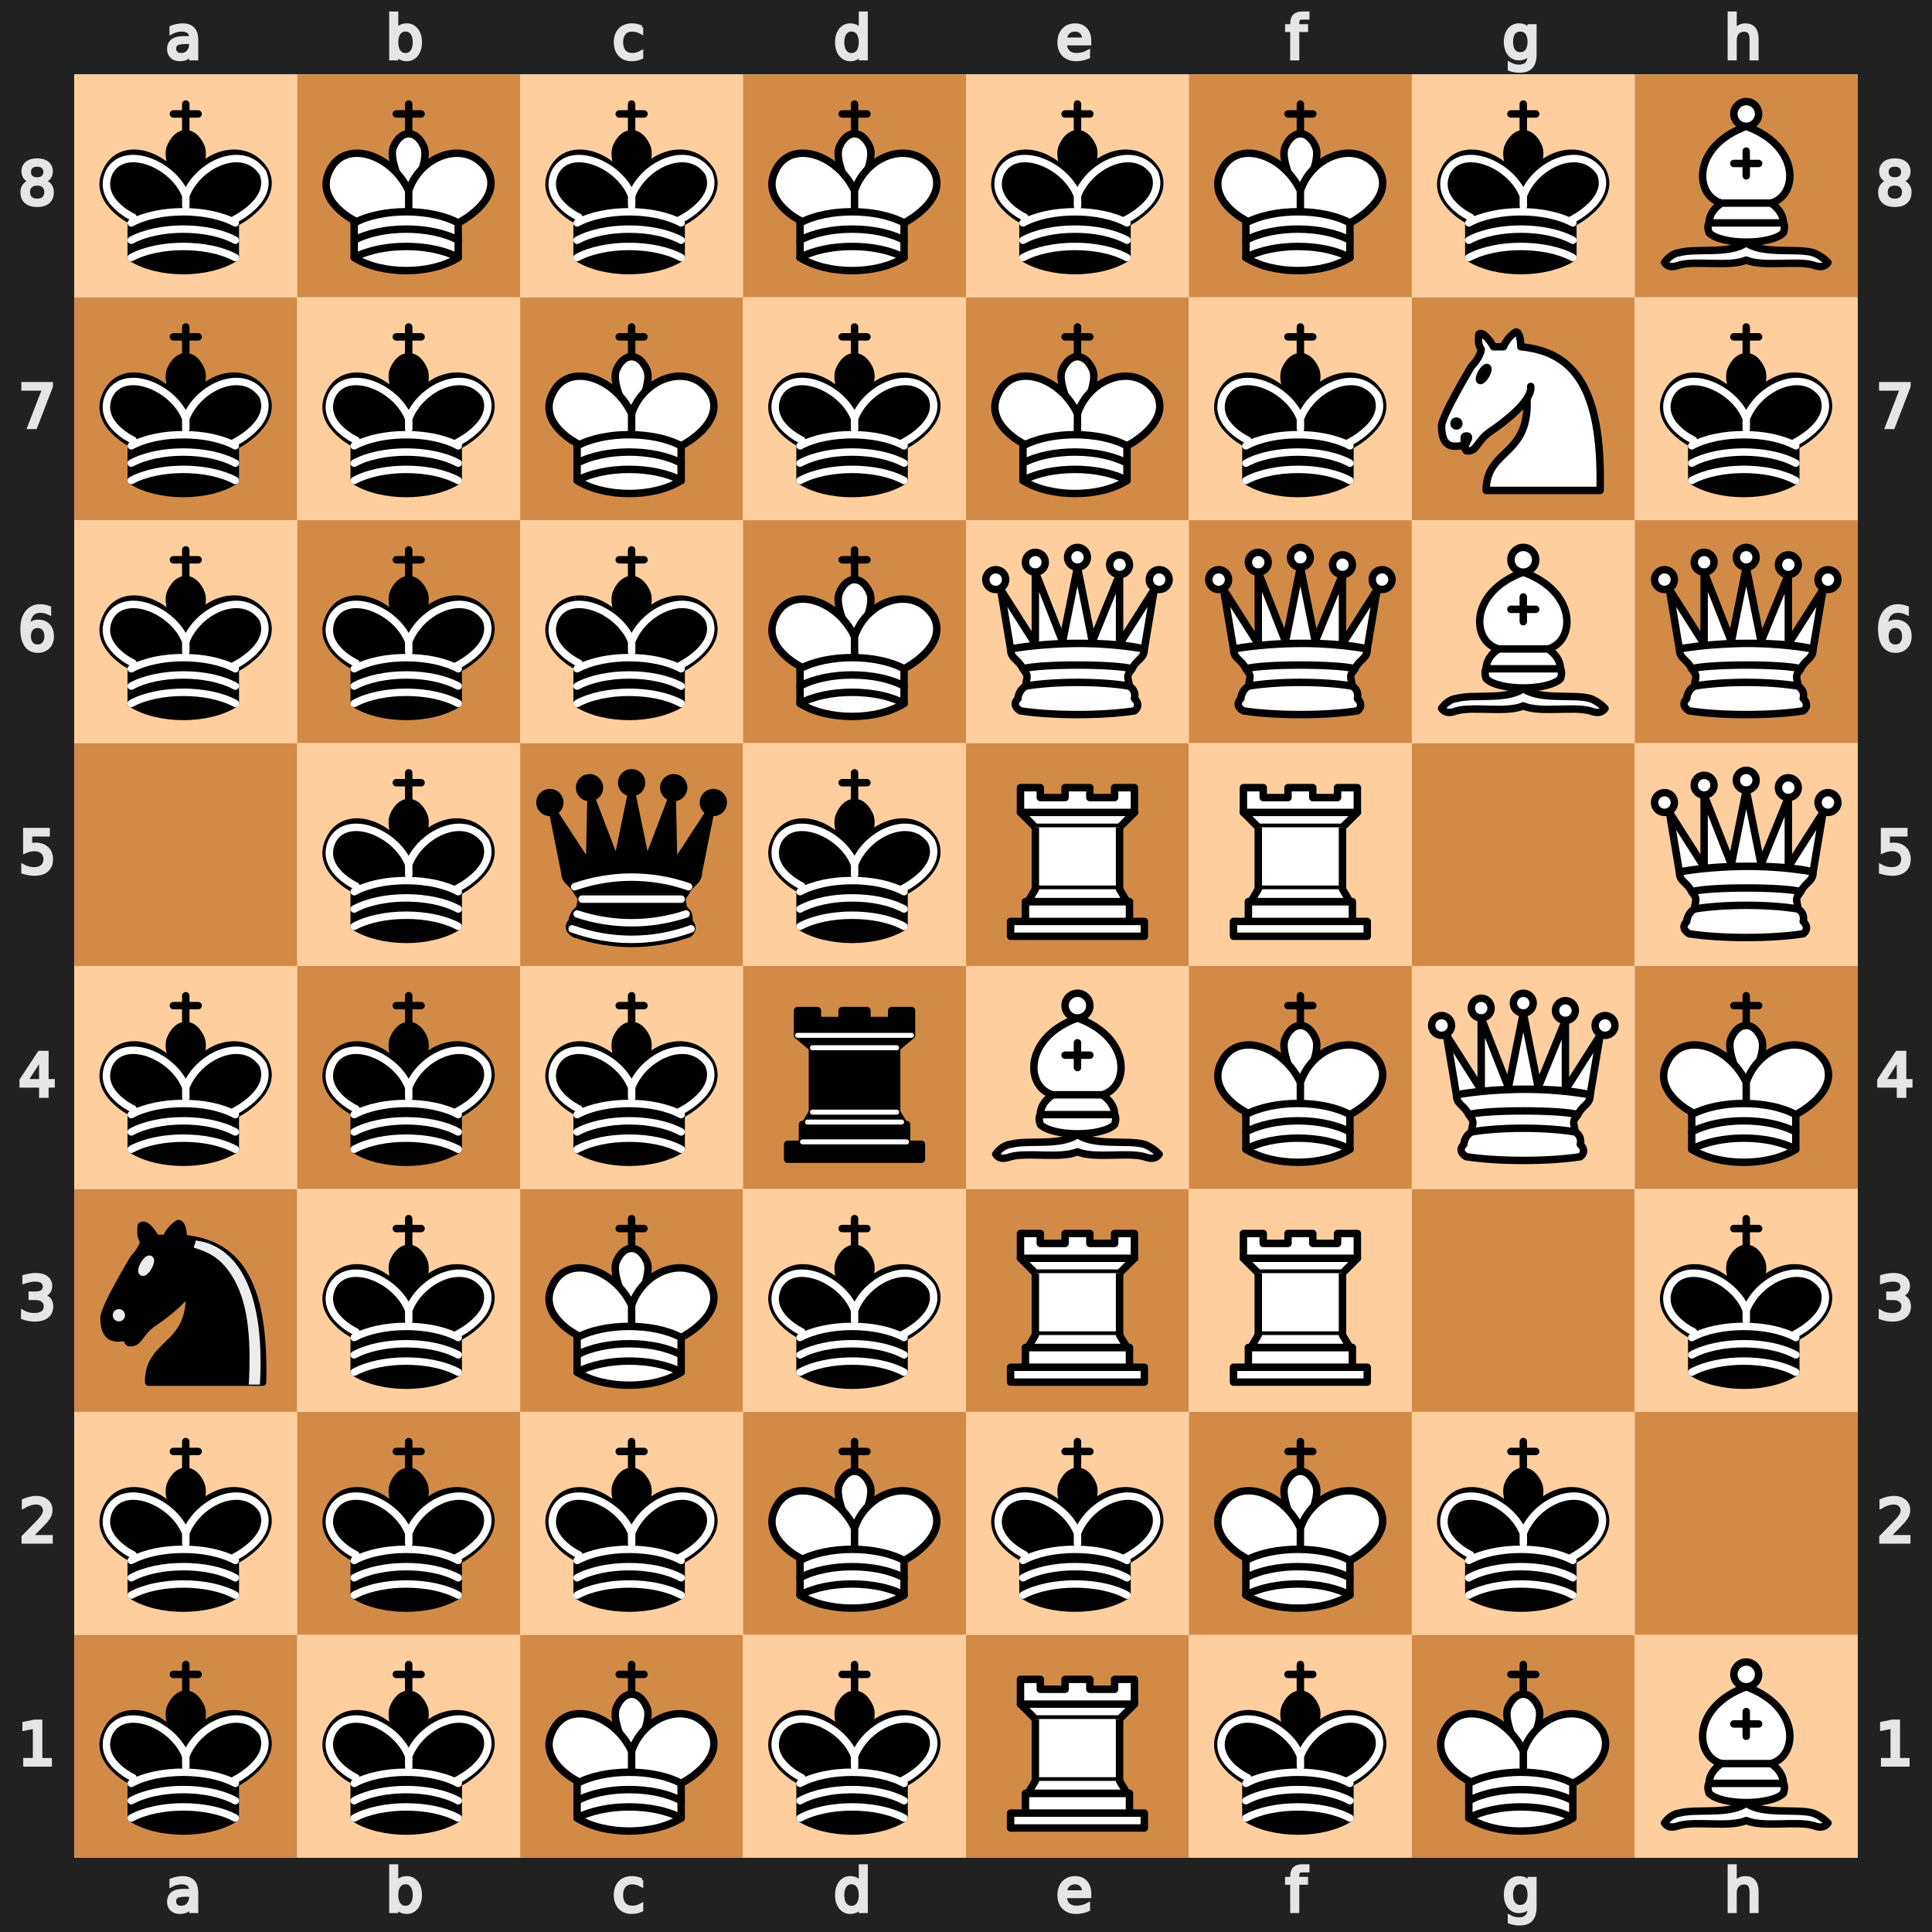
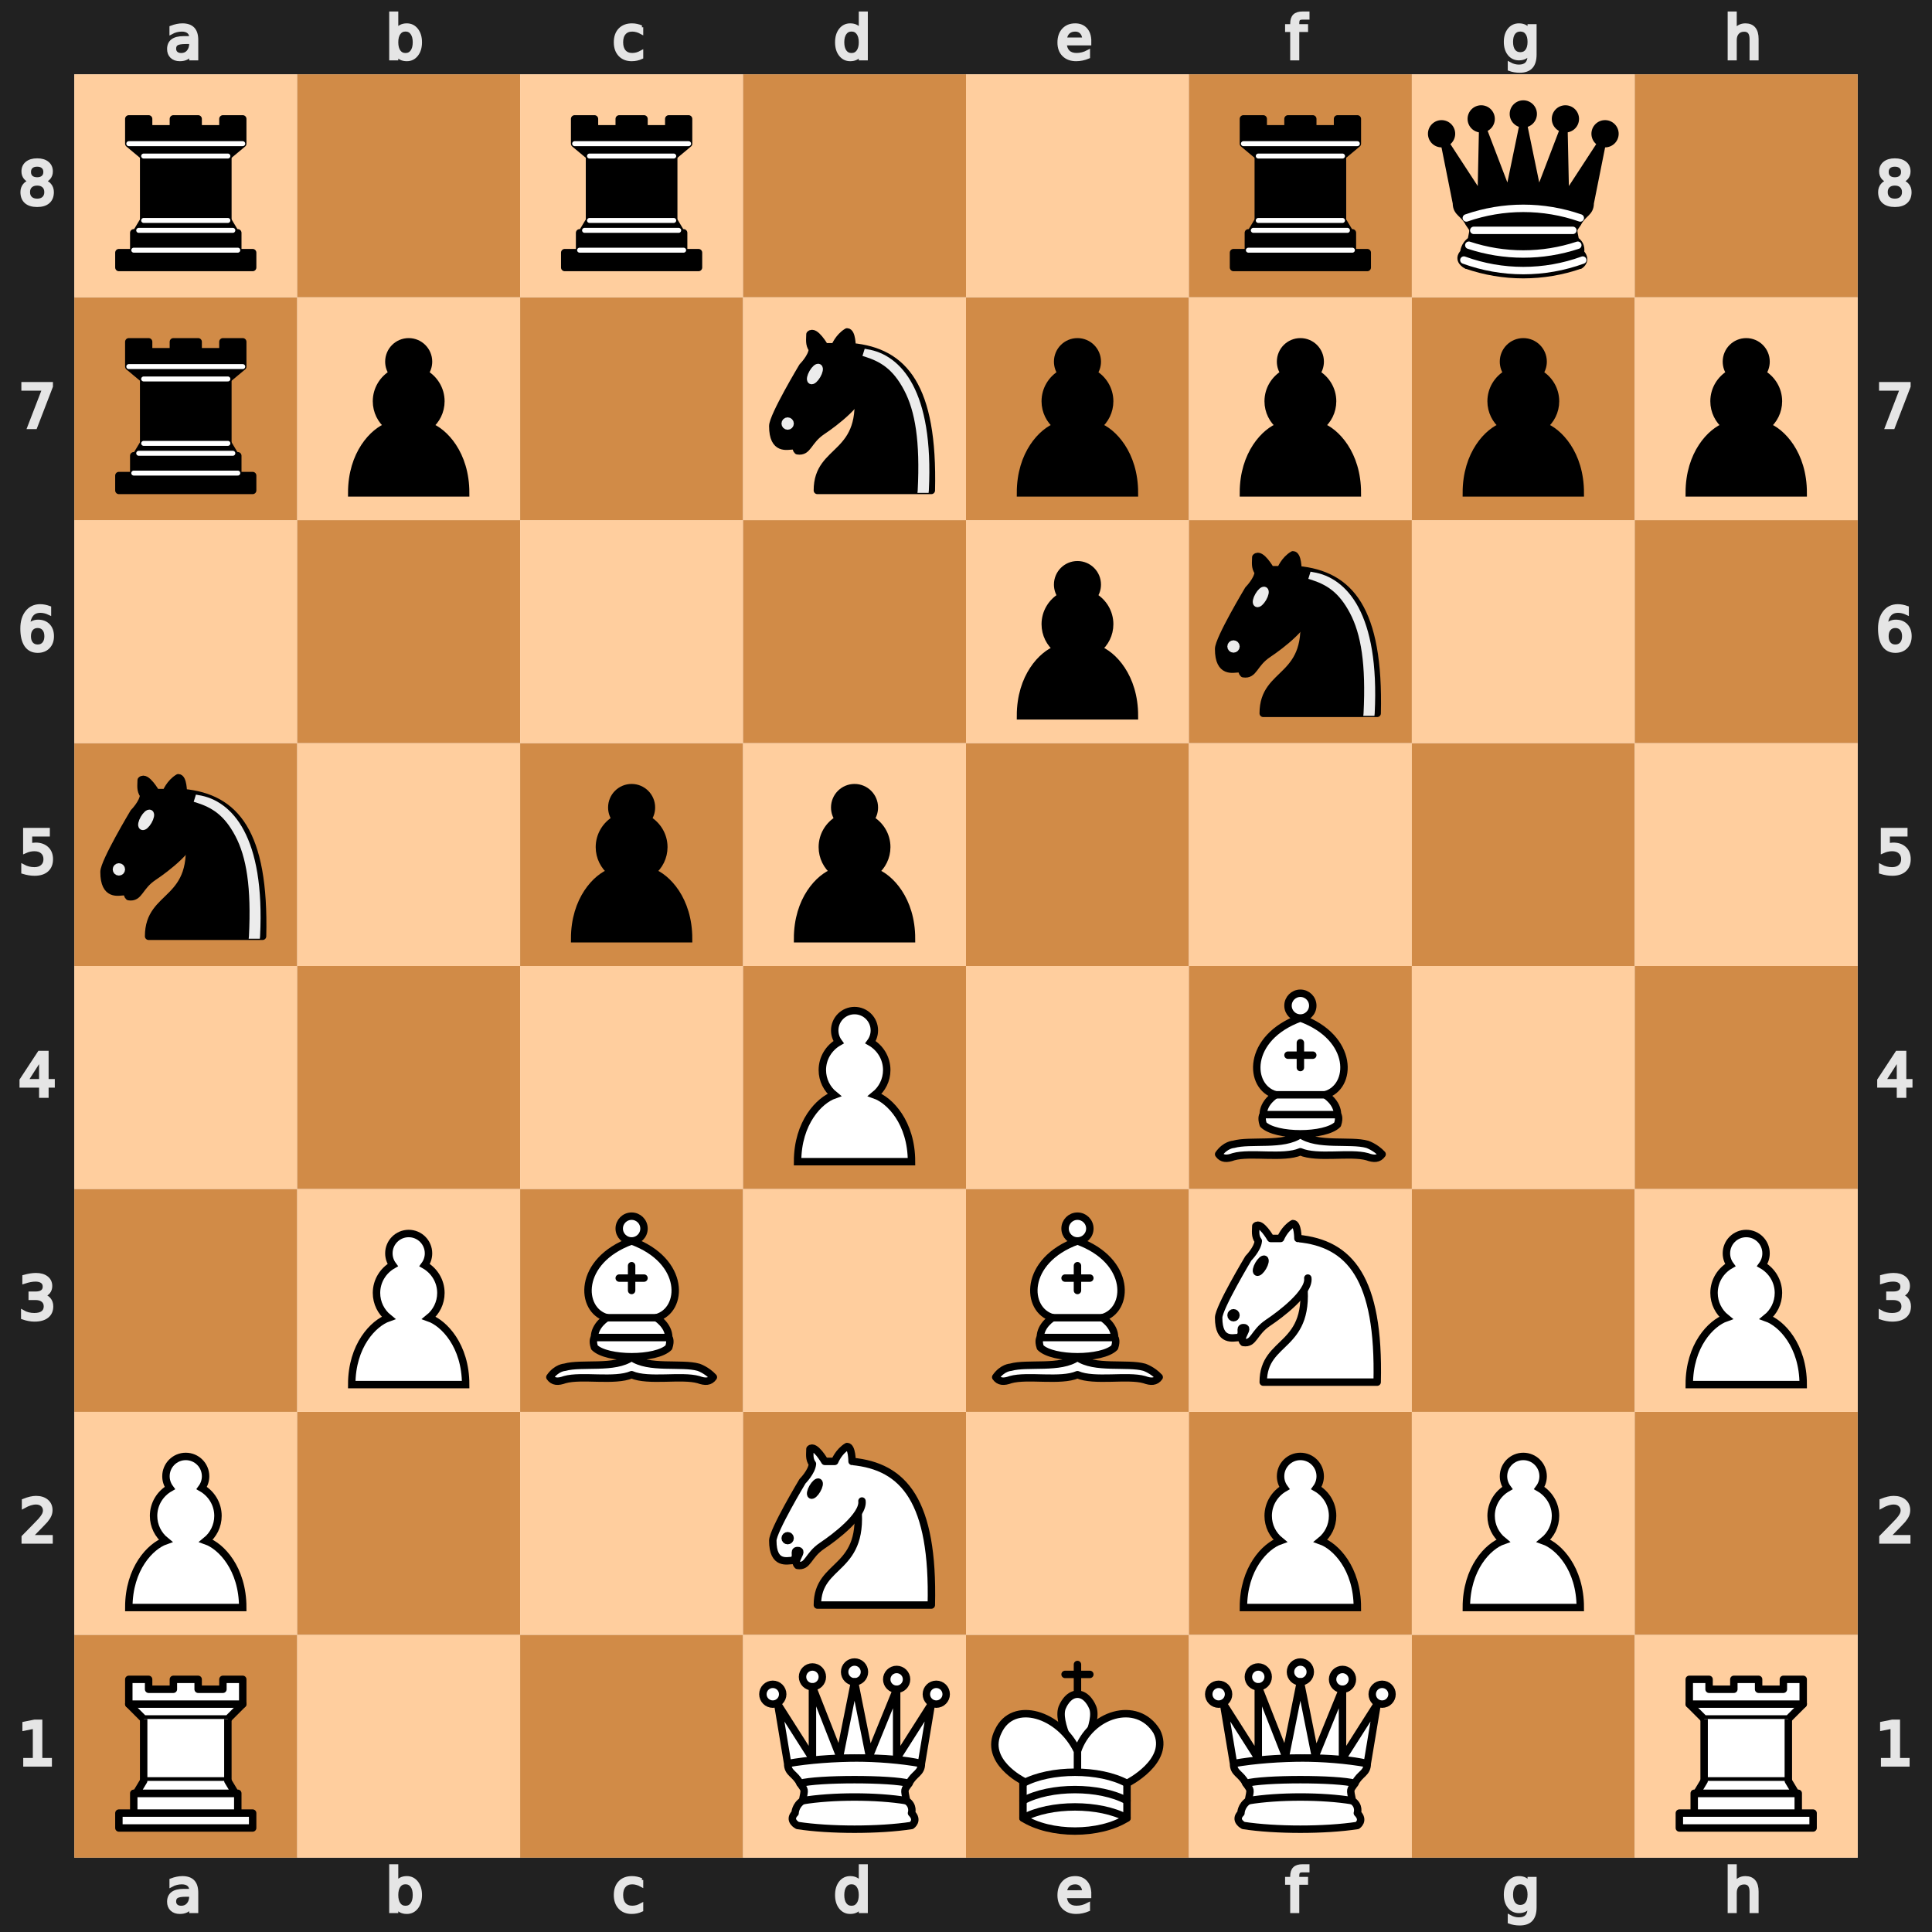
<svg xmlns="http://www.w3.org/2000/svg" xmlns:xlink="http://www.w3.org/1999/xlink" viewBox="0 0 390 390">
  <defs>
+     <g id="white-pawn" class="white pawn">
+       <path d="M22.5 9c-2.21 0-4 1.79-4 4 0 .89.29 1.71.78 2.38C17.33 16.5 16 18.59 16 21c0 2.03.94 3.84 2.41 5.03-3 1.06-7.41 5.55-7.41 13.47h23c0-7.92-4.41-12.41-7.41-13.47 1.47-1.19 2.41-3 2.41-5.03 0-2.41-1.33-4.5-3.28-5.62.49-.67.78-1.49.78-2.38 0-2.21-1.79-4-4-4z" fill="#fff" stroke="#000" stroke-width="1.5" stroke-linecap="round" />
+     </g>
    <g id="white-knight" class="white knight" fill="none" fill-rule="evenodd" stroke="#000" stroke-width="1.5" stroke-linecap="round" stroke-linejoin="round">
      <path d="M 22,10 C 32.5,11 38.5,18 38,39 L 15,39 C 15,30 25,32.5 23,18" style="fill:#ffffff; stroke:#000000;" />
      <path d="M 24,18 C 24.38,20.91 18.45,25.37 16,27 C 13,29 13.18,31.34 11,31 C 9.958,30.06 12.41,27.96 11,28 C 10,28 11.19,29.23 10,30 C 9,30 5.997,31 6,26 C 6,24 12,14 12,14 C 12,14 13.89,12.1 14,10.5 C 13.27,9.506 13.5,8.5 13.5,7.5 C 14.5,6.5 16.5,10 16.5,10 L 18.5,10 C 18.5,10 19.28,8.008 21,7 C 22,7 22,10 22,10" style="fill:#ffffff; stroke:#000000;" />
      <path d="M 9.5 25.5 A 0.5 0.5 0 1 1 8.5,25.5 A 0.5 0.5 0 1 1 9.5 25.5 z" style="fill:#000000; stroke:#000000;" />
      <path d="M 15 15.5 A 0.5 1.5 0 1 1 14,15.5 A 0.5 1.5 0 1 1 15 15.5 z" transform="matrix(0.866,0.5,-0.5,0.866,9.693,-5.173)" style="fill:#000000; stroke:#000000;" />
    </g>
    <g id="white-bishop" class="white bishop" fill="none" fill-rule="evenodd" stroke="#000" stroke-width="1.5" stroke-linecap="round" stroke-linejoin="round">
      <g fill="#fff" stroke-linecap="butt">
        <path d="M9 36c3.39-.97 10.11.43 13.5-2 3.39 2.43 10.11 1.03 13.5 2 0 0 1.65.54 3 2-.68.97-1.65.99-3 .5-3.39-.97-10.11.46-13.5-1-3.39 1.46-10.11.03-13.5 1-1.354.49-2.323.47-3-.5 1.354-1.94 3-2 3-2zM15 32c2.5 2.5 12.5 2.5 15 0 .5-1.5 0-2 0-2 0-2.5-2.5-4-2.5-4 5.5-1.5 6-11.5-5-15.5-11 4-10.5 14-5 15.5 0 0-2.5 1.5-2.5 4 0 0-.5.5 0 2zM25 8a2.5 2.5 0 1 1-5 0 2.5 2.5 0 1 1 5 0z" />
      </g>
      <path d="M17.5 26h10M15 30h15m-7.5-14.5v5M20 18h5" stroke-linejoin="miter" />
    </g>
    <g id="white-rook" class="white rook" fill="#fff" fill-rule="evenodd" stroke="#000" stroke-width="1.5" stroke-linecap="round" stroke-linejoin="round">
      <path d="M9 39h27v-3H9v3zM12 36v-4h21v4H12zM11 14V9h4v2h5V9h5v2h5V9h4v5" stroke-linecap="butt" />
      <path d="M34 14l-3 3H14l-3-3" />
      <path d="M31 17v12.5H14V17" stroke-linecap="butt" stroke-linejoin="miter" />
      <path d="M31 29.5l1.5 2.5h-20l1.5-2.5" />
      <path d="M11 14h23" fill="none" stroke-linejoin="miter" />
    </g>
    <g id="white-queen" class="white queen" fill="#fff" fill-rule="evenodd" stroke="#000" stroke-width="1.5" stroke-linecap="round" stroke-linejoin="round">
      <path d="M8 12a2 2 0 1 1-4 0 2 2 0 1 1 4 0zM24.5 7.5a2 2 0 1 1-4 0 2 2 0 1 1 4 0zM41 12a2 2 0 1 1-4 0 2 2 0 1 1 4 0zM16 8.5a2 2 0 1 1-4 0 2 2 0 1 1 4 0zM33 9a2 2 0 1 1-4 0 2 2 0 1 1 4 0z" />
      <path d="M9 26c8.5-1.5 21-1.5 27 0l2-12-7 11V11l-5.5 13.5-3-15-3 15-5.5-14V25L7 14l2 12zM9 26c0 2 1.5 2 2.5 4 1 1.5 1 1 .5 3.5-1.5 1-1.5 2.5-1.5 2.5-1.5 1.5.5 2.5.5 2.5 6.5 1 16.5 1 23 0 0 0 1.5-1 0-2.5 0 0 .5-1.5-1-2.5-.5-2.5-.5-2 .5-3.5 1-2 2.5-2 2.5-4-8.5-1.5-18.5-1.5-27 0z" stroke-linecap="butt" />
      <path d="M11.5 30c3.5-1 18.5-1 22 0M12 33.5c6-1 15-1 21 0" fill="none" />
    </g>
    <g id="white-king" class="white king" fill="none" fill-rule="evenodd" stroke="#000" stroke-width="1.5" stroke-linecap="round" stroke-linejoin="round">
      <path d="M22.5 11.63V6M20 8h5" stroke-linejoin="miter" />
      <path d="M22.5 25s4.5-7.5 3-10.5c0 0-1-2.5-3-2.5s-3 2.5-3 2.5c-1.5 3 3 10.5 3 10.5" fill="#fff" stroke-linecap="butt" stroke-linejoin="miter" />
      <path d="M11.5 37c5.5 3.5 15.5 3.5 21 0v-7s9-4.5 6-10.5c-4-6.5-13.5-3.5-16 4V27v-3.5c-3.5-7.5-13-10.5-16-4-3 6 5 10 5 10V37z" fill="#fff" />
      <path d="M11.5 30c5.5-3 15.5-3 21 0m-21 3.5c5.5-3 15.5-3 21 0m-21 3.5c5.5-3 15.5-3 21 0" />
+     </g>
+     <g id="black-pawn" class="black pawn">
+       <path d="M22.5 9c-2.21 0-4 1.79-4 4 0 .89.29 1.71.78 2.38C17.33 16.5 16 18.59 16 21c0 2.03.94 3.84 2.41 5.03-3 1.06-7.41 5.55-7.41 13.47h23c0-7.92-4.41-12.41-7.41-13.47 1.47-1.19 2.41-3 2.41-5.03 0-2.41-1.33-4.5-3.28-5.62.49-.67.78-1.49.78-2.38 0-2.21-1.79-4-4-4z" fill="#000" stroke="#000" stroke-width="1.5" stroke-linecap="round" />
    </g>
    <g id="black-knight" class="black knight" fill="none" fill-rule="evenodd" stroke="#000" stroke-width="1.5" stroke-linecap="round" stroke-linejoin="round">
      <path d="M 22,10 C 32.5,11 38.5,18 38,39 L 15,39 C 15,30 25,32.5 23,18" style="fill:#000000; stroke:#000000;" />
      <path d="M 24,18 C 24.38,20.91 18.45,25.37 16,27 C 13,29 13.18,31.34 11,31 C 9.958,30.06 12.41,27.96 11,28 C 10,28 11.19,29.23 10,30 C 9,30 5.997,31 6,26 C 6,24 12,14 12,14 C 12,14 13.89,12.1 14,10.5 C 13.27,9.506 13.5,8.5 13.5,7.5 C 14.5,6.5 16.5,10 16.5,10 L 18.5,10 C 18.5,10 19.28,8.008 21,7 C 22,7 22,10 22,10" style="fill:#000000; stroke:#000000;" />
      <path d="M 9.5 25.5 A 0.5 0.5 0 1 1 8.5,25.5 A 0.5 0.5 0 1 1 9.5 25.5 z" style="fill:#ececec; stroke:#ececec;" />
      <path d="M 15 15.5 A 0.5 1.5 0 1 1 14,15.5 A 0.5 1.5 0 1 1 15 15.5 z" transform="matrix(0.866,0.5,-0.5,0.866,9.693,-5.173)" style="fill:#ececec; stroke:#ececec;" />
      <path d="M 24.55,10.4 L 24.1,11.85 L 24.6,12 C 27.75,13 30.25,14.49 32.5,18.75 C 34.75,23.01 35.75,29.06 35.25,39 L 35.2,39.5 L 37.45,39.5 L 37.5,39 C 38,28.94 36.62,22.15 34.25,17.66 C 31.88,13.17 28.46,11.02 25.06,10.5 L 24.55,10.4 z " style="fill:#ececec; stroke:none;" />
    </g>
    <g id="black-rook" class="black rook" fill="#000" fill-rule="evenodd" stroke="#000" stroke-width="1.5" stroke-linecap="round" stroke-linejoin="round">
      <path d="M9 39h27v-3H9v3zM12.5 32l1.5-2.5h17l1.5 2.5h-20zM12 36v-4h21v4H12z" stroke-linecap="butt" />
      <path d="M14 29.5v-13h17v13H14z" stroke-linecap="butt" stroke-linejoin="miter" />
      <path d="M14 16.5L11 14h23l-3 2.5H14zM11 14V9h4v2h5V9h5v2h5V9h4v5H11z" stroke-linecap="butt" />
      <path d="M12 35.5h21M13 31.5h19M14 29.5h17M14 16.5h17M11 14h23" fill="none" stroke="#fff" stroke-width="1" stroke-linejoin="miter" />
    </g>
    <g id="black-queen" class="black queen" fill="#000" fill-rule="evenodd" stroke="#000" stroke-width="1.5" stroke-linecap="round" stroke-linejoin="round">
      <g fill="#000" stroke="none">
        <circle cx="6" cy="12" r="2.75" />
        <circle cx="14" cy="9" r="2.75" />
        <circle cx="22.5" cy="8" r="2.75" />
        <circle cx="31" cy="9" r="2.75" />
        <circle cx="39" cy="12" r="2.75" />
      </g>
      <path d="M9 26c8.5-1.5 21-1.5 27 0l2.5-12.5L31 25l-.3-14.1-5.2 13.6-3-14.5-3 14.5-5.2-13.6L14 25 6.5 13.5 9 26zM9 26c0 2 1.5 2 2.5 4 1 1.5 1 1 .5 3.5-1.5 1-1.5 2.5-1.5 2.5-1.5 1.5.5 2.5.5 2.5 6.5 1 16.5 1 23 0 0 0 1.5-1 0-2.5 0 0 .5-1.5-1-2.5-.5-2.5-.5-2 .5-3.5 1-2 2.5-2 2.5-4-8.5-1.5-18.5-1.5-27 0z" stroke-linecap="butt" />
      <path d="M11 38.5a35 35 1 0 0 23 0" fill="none" stroke-linecap="butt" />
      <path d="M11 29a35 35 1 0 1 23 0M12.5 31.5h20M11.5 34.5a35 35 1 0 0 22 0M10.5 37.5a35 35 1 0 0 24 0" fill="none" stroke="#fff" />
-     </g>
-     <g id="black-king" class="black king" fill="none" fill-rule="evenodd" stroke="#000" stroke-width="1.5" stroke-linecap="round" stroke-linejoin="round">
-       <path d="M22.5 11.63V6" stroke-linejoin="miter" />
-       <path d="M22.5 25s4.5-7.5 3-10.5c0 0-1-2.5-3-2.5s-3 2.5-3 2.5c-1.5 3 3 10.5 3 10.5" fill="#000" stroke-linecap="butt" stroke-linejoin="miter" />
-       <path d="M11.5 37c5.5 3.5 15.5 3.5 21 0v-7s9-4.5 6-10.5c-4-6.5-13.5-3.5-16 4V27v-3.5c-3.5-7.5-13-10.5-16-4-3 6 5 10 5 10V37z" fill="#000" />
-       <path d="M20 8h5" stroke-linejoin="miter" />
-       <path d="M32 29.5s8.5-4 6.03-9.65C34.15 14 25 18 22.5 24.5l.01 2.1-.01-2.1C20 18 9.906 14 6.997 19.85c-2.497 5.65 4.853 9 4.853 9M11.5 30c5.5-3 15.5-3 21 0m-21 3.5c5.5-3 15.5-3 21 0m-21 3.5c5.5-3 15.5-3 21 0" stroke="#fff" />
    </g>
  </defs>
  <rect x="7.5" y="7.5" width="375" height="375" fill="none" stroke="#212121" stroke-width="15" />
  <g transform="translate(20, 1) scale(0.75, 0.75)" fill="#e5e5e5" stroke="#e5e5e5">
    <path d="M23.328 10.016q-1.742 0-2.414.398-.672.398-.672 1.36 0 .765.5 1.218.508.445 1.375.445 1.196 0 1.914-.843.727-.852.727-2.258v-.32zm2.867-.594v4.992h-1.437v-1.328q-.492.797-1.227 1.18-.734.375-1.797.375-1.343 0-2.14-.75-.79-.758-.79-2.024 0-1.476.985-2.226.992-.75 2.953-.75h2.016V8.75q0-.992-.656-1.531-.649-.547-1.829-.547-.75 0-1.46.18-.711.18-1.368.539V6.062q.79-.304 1.532-.453.742-.156 1.445-.156 1.898 0 2.836.984.937.985.937 2.985z" />
  </g>
  <g transform="translate(20, 375) scale(0.75, 0.75)" fill="#e5e5e5" stroke="#e5e5e5">
    <path d="M23.328 10.016q-1.742 0-2.414.398-.672.398-.672 1.36 0 .765.5 1.218.508.445 1.375.445 1.196 0 1.914-.843.727-.852.727-2.258v-.32zm2.867-.594v4.992h-1.437v-1.328q-.492.797-1.227 1.18-.734.375-1.797.375-1.343 0-2.14-.75-.79-.758-.79-2.024 0-1.476.985-2.226.992-.75 2.953-.75h2.016V8.75q0-.992-.656-1.531-.649-.547-1.829-.547-.75 0-1.46.18-.711.18-1.368.539V6.062q.79-.304 1.532-.453.742-.156 1.445-.156 1.898 0 2.836.984.937.985.937 2.985z" />
  </g>
  <g transform="translate(65, 1) scale(0.75, 0.75)" fill="#e5e5e5" stroke="#e5e5e5">
    <path d="M24.922 10.047q0-1.586-.656-2.485-.649-.906-1.79-.906-1.14 0-1.796.906-.649.899-.649 2.485 0 1.586.649 2.492.656.898 1.797.898 1.14 0 1.789-.898.656-.906.656-2.492zm-4.89-3.055q.452-.781 1.14-1.156.695-.383 1.656-.383 1.594 0 2.586 1.266 1 1.265 1 3.328 0 2.062-1 3.328-.992 1.266-2.586 1.266-.96 0-1.656-.375-.688-.383-1.14-1.164v1.312h-1.446V2.258h1.445z" />
  </g>
  <g transform="translate(65, 375) scale(0.75, 0.75)" fill="#e5e5e5" stroke="#e5e5e5">
    <path d="M24.922 10.047q0-1.586-.656-2.485-.649-.906-1.79-.906-1.14 0-1.796.906-.649.899-.649 2.485 0 1.586.649 2.492.656.898 1.797.898 1.14 0 1.789-.898.656-.906.656-2.492zm-4.89-3.055q.452-.781 1.14-1.156.695-.383 1.656-.383 1.594 0 2.586 1.266 1 1.265 1 3.328 0 2.062-1 3.328-.992 1.266-2.586 1.266-.96 0-1.656-.375-.688-.383-1.14-1.164v1.312h-1.446V2.258h1.445z" />
  </g>
  <g transform="translate(110, 1) scale(0.75, 0.75)" fill="#e5e5e5" stroke="#e5e5e5">
    <path d="M25.96 6v1.344q-.608-.336-1.226-.5-.609-.172-1.234-.172-1.398 0-2.172.89-.773.883-.773 2.485 0 1.601.773 2.492.774.883 2.172.883.625 0 1.234-.164.618-.172 1.227-.508v1.328q-.602.281-1.25.422-.64.14-1.367.14-1.977 0-3.14-1.242-1.165-1.242-1.165-3.351 0-2.14 1.172-3.367 1.18-1.227 3.227-1.227.664 0 1.296.14.633.134 1.227.407z" />
  </g>
  <g transform="translate(110, 375) scale(0.75, 0.75)" fill="#e5e5e5" stroke="#e5e5e5">
    <path d="M25.96 6v1.344q-.608-.336-1.226-.5-.609-.172-1.234-.172-1.398 0-2.172.89-.773.883-.773 2.485 0 1.601.773 2.492.774.883 2.172.883.625 0 1.234-.164.618-.172 1.227-.508v1.328q-.602.281-1.25.422-.64.14-1.367.14-1.977 0-3.14-1.242-1.165-1.242-1.165-3.351 0-2.14 1.172-3.367 1.18-1.227 3.227-1.227.664 0 1.296.14.633.134 1.227.407z" />
  </g>
  <g transform="translate(155, 1) scale(0.75, 0.75)" fill="#e5e5e5" stroke="#e5e5e5">
    <path d="M24.973 6.992V2.258h1.437v12.156h-1.437v-1.312q-.453.78-1.149 1.164-.687.375-1.656.375-1.586 0-2.586-1.266-.992-1.266-.992-3.328 0-2.063.992-3.328 1-1.266 2.586-1.266.969 0 1.656.383.696.375 1.149 1.156zm-4.899 3.055q0 1.586.649 2.492.656.898 1.797.898 1.14 0 1.796-.898.657-.906.657-2.492 0-1.586-.657-2.485-.656-.906-1.796-.906-1.141 0-1.797.906-.649.899-.649 2.485z" />
  </g>
  <g transform="translate(155, 375) scale(0.75, 0.75)" fill="#e5e5e5" stroke="#e5e5e5">
    <path d="M24.973 6.992V2.258h1.437v12.156h-1.437v-1.312q-.453.78-1.149 1.164-.687.375-1.656.375-1.586 0-2.586-1.266-.992-1.266-.992-3.328 0-2.063.992-3.328 1-1.266 2.586-1.266.969 0 1.656.383.696.375 1.149 1.156zm-4.899 3.055q0 1.586.649 2.492.656.898 1.797.898 1.14 0 1.796-.898.657-.906.657-2.492 0-1.586-.657-2.485-.656-.906-1.796-.906-1.141 0-1.797.906-.649.899-.649 2.485z" />
  </g>
  <g transform="translate(200, 1) scale(0.75, 0.75)" fill="#e5e5e5" stroke="#e5e5e5">
    <path d="M26.555 9.68v.703h-6.61q.094 1.484.89 2.265.806.774 2.235.774.828 0 1.602-.203.781-.203 1.547-.61v1.36q-.774.328-1.586.5-.813.172-1.649.172-2.093 0-3.32-1.22-1.219-1.218-1.219-3.296 0-2.148 1.157-3.406 1.164-1.266 3.132-1.266 1.766 0 2.79 1.14 1.03 1.134 1.03 3.087zm-1.438-.422q-.015-1.18-.664-1.883-.64-.703-1.703-.703-1.203 0-1.93.68-.718.68-.828 1.914z" />
  </g>
  <g transform="translate(200, 375) scale(0.75, 0.75)" fill="#e5e5e5" stroke="#e5e5e5">
    <path d="M26.555 9.68v.703h-6.61q.094 1.484.89 2.265.806.774 2.235.774.828 0 1.602-.203.781-.203 1.547-.61v1.36q-.774.328-1.586.5-.813.172-1.649.172-2.093 0-3.32-1.22-1.219-1.218-1.219-3.296 0-2.148 1.157-3.406 1.164-1.266 3.132-1.266 1.766 0 2.79 1.14 1.03 1.134 1.03 3.087zm-1.438-.422q-.015-1.18-.664-1.883-.64-.703-1.703-.703-1.203 0-1.93.68-.718.68-.828 1.914z" />
  </g>
  <g transform="translate(245, 1) scale(0.75, 0.75)" fill="#e5e5e5" stroke="#e5e5e5">
    <path d="M25.285 2.258v1.195H23.91q-.773 0-1.078.313-.297.312-.297 1.125v.773h2.367v1.117h-2.367v7.633H21.09V6.781h-1.375V5.664h1.375v-.61q0-1.46.68-2.124.68-.672 2.156-.672z" />
  </g>
  <g transform="translate(245, 375) scale(0.75, 0.75)" fill="#e5e5e5" stroke="#e5e5e5">
    <path d="M25.285 2.258v1.195H23.91q-.773 0-1.078.313-.297.312-.297 1.125v.773h2.367v1.117h-2.367v7.633H21.09V6.781h-1.375V5.664h1.375v-.61q0-1.46.68-2.124.68-.672 2.156-.672z" />
  </g>
  <g transform="translate(290, 1) scale(0.75, 0.75)" fill="#e5e5e5" stroke="#e5e5e5">
    <path d="M24.973 9.937q0-1.562-.649-2.421-.64-.86-1.804-.86-1.157 0-1.805.86-.64.859-.64 2.421 0 1.555.64 2.415.648.859 1.805.859 1.164 0 1.804-.86.649-.859.649-2.414zm1.437 3.391q0 2.234-.992 3.32-.992 1.094-3.04 1.094-.757 0-1.429-.117-.672-.11-1.304-.344v-1.398q.632.344 1.25.508.617.164 1.257.164 1.414 0 2.118-.743.703-.734.703-2.226v-.711q-.446.773-1.141 1.156-.695.383-1.664.383-1.61 0-2.594-1.227-.984-1.226-.984-3.25 0-2.03.984-3.257.985-1.227 2.594-1.227.969 0 1.664.383t1.14 1.156V5.664h1.438z" />
  </g>
  <g transform="translate(290, 375) scale(0.75, 0.75)" fill="#e5e5e5" stroke="#e5e5e5">
    <path d="M24.973 9.937q0-1.562-.649-2.421-.64-.86-1.804-.86-1.157 0-1.805.86-.64.859-.64 2.421 0 1.555.64 2.415.648.859 1.805.859 1.164 0 1.804-.86.649-.859.649-2.414zm1.437 3.391q0 2.234-.992 3.32-.992 1.094-3.04 1.094-.757 0-1.429-.117-.672-.11-1.304-.344v-1.398q.632.344 1.25.508.617.164 1.257.164 1.414 0 2.118-.743.703-.734.703-2.226v-.711q-.446.773-1.141 1.156-.695.383-1.664.383-1.61 0-2.594-1.227-.984-1.226-.984-3.25 0-2.03.984-3.257.985-1.227 2.594-1.227.969 0 1.664.383t1.14 1.156V5.664h1.438z" />
  </g>
  <g transform="translate(335, 1) scale(0.75, 0.75)" fill="#e5e5e5" stroke="#e5e5e5">
    <path d="M26.164 9.133v5.281h-1.437V9.18q0-1.243-.485-1.86-.484-.617-1.453-.617-1.164 0-1.836.742-.672.742-.672 2.024v4.945h-1.445V2.258h1.445v4.765q.516-.789 1.211-1.18.703-.39 1.617-.39 1.508 0 2.282.938.773.93.773 2.742z" />
  </g>
  <g transform="translate(335, 375) scale(0.75, 0.75)" fill="#e5e5e5" stroke="#e5e5e5">
    <path d="M26.164 9.133v5.281h-1.437V9.18q0-1.243-.485-1.86-.484-.617-1.453-.617-1.164 0-1.836.742-.672.742-.672 2.024v4.945h-1.445V2.258h1.445v4.765q.516-.789 1.211-1.18.703-.39 1.617-.39 1.508 0 2.282.938.773.93.773 2.742z" />
  </g>
  <g transform="translate(0, 335) scale(0.75, 0.75)" fill="#e5e5e5" stroke="#e5e5e5">
    <path d="M6.754 26.996h2.578v-8.898l-2.805.562v-1.437l2.79-.563h1.578v10.336h2.578v1.328h-6.72z" />
  </g>
  <g transform="translate(375, 335) scale(0.75, 0.75)" fill="#e5e5e5" stroke="#e5e5e5">
    <path d="M6.754 26.996h2.578v-8.898l-2.805.562v-1.437l2.79-.563h1.578v10.336h2.578v1.328h-6.72z" />
  </g>
  <g transform="translate(0, 290) scale(0.75, 0.75)" fill="#e5e5e5" stroke="#e5e5e5">
    <path d="M8.195 26.996h5.508v1.328H6.297v-1.328q.898-.93 2.445-2.492 1.555-1.57 1.953-2.024.758-.851 1.055-1.437.305-.594.305-1.164 0-.93-.657-1.516-.648-.586-1.695-.586-.742 0-1.57.258-.82.258-1.758.781v-1.593q.953-.383 1.781-.578.828-.196 1.516-.196 1.812 0 2.89.906 1.079.907 1.079 2.422 0 .72-.274 1.368-.265.64-.976 1.515-.196.227-1.243 1.313-1.046 1.078-2.953 3.023z" />
  </g>
  <g transform="translate(375, 290) scale(0.75, 0.75)" fill="#e5e5e5" stroke="#e5e5e5">
    <path d="M8.195 26.996h5.508v1.328H6.297v-1.328q.898-.93 2.445-2.492 1.555-1.57 1.953-2.024.758-.851 1.055-1.437.305-.594.305-1.164 0-.93-.657-1.516-.648-.586-1.695-.586-.742 0-1.57.258-.82.258-1.758.781v-1.593q.953-.383 1.781-.578.828-.196 1.516-.196 1.812 0 2.89.906 1.079.907 1.079 2.422 0 .72-.274 1.368-.265.64-.976 1.515-.196.227-1.243 1.313-1.046 1.078-2.953 3.023z" />
  </g>
  <g transform="translate(0, 245) scale(0.75, 0.75)" fill="#e5e5e5" stroke="#e5e5e5">
    <path d="M11.434 22.035q1.132.242 1.765 1.008.64.766.64 1.89 0 1.727-1.187 2.672-1.187.946-3.375.946-.734 0-1.515-.149-.774-.14-1.602-.43V26.45q.656.383 1.438.578.78.196 1.632.196 1.485 0 2.258-.586.782-.586.782-1.703 0-1.032-.727-1.61-.719-.586-2.008-.586h-1.36v-1.297h1.423q1.164 0 1.78-.46.618-.47.618-1.344 0-.899-.64-1.375-.633-.485-1.82-.485-.65 0-1.391.141-.743.14-1.633.437V16.95q.898-.25 1.68-.375.788-.125 1.484-.125 1.797 0 2.844.82 1.046.813 1.046 2.204 0 .968-.554 1.64-.555.664-1.578.922z" />
  </g>
  <g transform="translate(375, 245) scale(0.75, 0.75)" fill="#e5e5e5" stroke="#e5e5e5">
    <path d="M11.434 22.035q1.132.242 1.765 1.008.64.766.64 1.89 0 1.727-1.187 2.672-1.187.946-3.375.946-.734 0-1.515-.149-.774-.14-1.602-.43V26.45q.656.383 1.438.578.78.196 1.632.196 1.485 0 2.258-.586.782-.586.782-1.703 0-1.032-.727-1.61-.719-.586-2.008-.586h-1.36v-1.297h1.423q1.164 0 1.78-.46.618-.47.618-1.344 0-.899-.64-1.375-.633-.485-1.82-.485-.65 0-1.391.141-.743.14-1.633.437V16.95q.898-.25 1.68-.375.788-.125 1.484-.125 1.797 0 2.844.82 1.046.813 1.046 2.204 0 .968-.554 1.64-.555.664-1.578.922z" />
  </g>
  <g transform="translate(0, 200) scale(0.75, 0.75)" fill="#e5e5e5" stroke="#e5e5e5">
    <path d="M11.016 18.035L7.03 24.262h3.985zm-.414-1.375h1.984v7.602h1.664v1.312h-1.664v2.75h-1.57v-2.75H5.75v-1.523z" />
  </g>
  <g transform="translate(375, 200) scale(0.75, 0.75)" fill="#e5e5e5" stroke="#e5e5e5">
    <path d="M11.016 18.035L7.03 24.262h3.985zm-.414-1.375h1.984v7.602h1.664v1.312h-1.664v2.75h-1.57v-2.75H5.75v-1.523z" />
  </g>
  <g transform="translate(0, 155) scale(0.75, 0.75)" fill="#e5e5e5" stroke="#e5e5e5">
    <path d="M6.719 16.66h6.195v1.328h-4.75v2.86q.344-.118.688-.172.343-.063.687-.063 1.953 0 3.094 1.07 1.14 1.07 1.14 2.899 0 1.883-1.171 2.93-1.172 1.039-3.305 1.039-.735 0-1.5-.125-.758-.125-1.57-.375v-1.586q.703.383 1.453.57.75.188 1.586.188 1.351 0 2.14-.711.79-.711.79-1.93 0-1.219-.79-1.93-.789-.71-2.14-.71-.633 0-1.266.14-.625.14-1.281.438z" />
  </g>
  <g transform="translate(375, 155) scale(0.75, 0.75)" fill="#e5e5e5" stroke="#e5e5e5">
    <path d="M6.719 16.66h6.195v1.328h-4.75v2.86q.344-.118.688-.172.343-.063.687-.063 1.953 0 3.094 1.07 1.14 1.07 1.14 2.899 0 1.883-1.171 2.93-1.172 1.039-3.305 1.039-.735 0-1.5-.125-.758-.125-1.57-.375v-1.586q.703.383 1.453.57.75.188 1.586.188 1.351 0 2.14-.711.79-.711.79-1.93 0-1.219-.79-1.93-.789-.71-2.14-.71-.633 0-1.266.14-.625.14-1.281.438z" />
  </g>
  <g transform="translate(0, 110) scale(0.75, 0.75)" fill="#e5e5e5" stroke="#e5e5e5">
    <path d="M10.137 21.863q-1.063 0-1.688.727-.617.726-.617 1.992 0 1.258.617 1.992.625.727 1.688.727 1.062 0 1.68-.727.624-.734.624-1.992 0-1.266-.625-1.992-.617-.727-1.68-.727zm3.133-4.945v1.437q-.594-.28-1.204-.43-.601-.148-1.195-.148-1.562 0-2.39 1.055-.82 1.055-.938 3.188.46-.68 1.156-1.04.696-.367 1.531-.367 1.758 0 2.774 1.07 1.023 1.063 1.023 2.899 0 1.797-1.062 2.883-1.063 1.086-2.828 1.086-2.024 0-3.094-1.547-1.07-1.555-1.07-4.5 0-2.766 1.312-4.406 1.313-1.649 3.524-1.649.593 0 1.195.117.61.118 1.266.352z" />
  </g>
  <g transform="translate(375, 110) scale(0.75, 0.75)" fill="#e5e5e5" stroke="#e5e5e5">
    <path d="M10.137 21.863q-1.063 0-1.688.727-.617.726-.617 1.992 0 1.258.617 1.992.625.727 1.688.727 1.062 0 1.68-.727.624-.734.624-1.992 0-1.266-.625-1.992-.617-.727-1.68-.727zm3.133-4.945v1.437q-.594-.28-1.204-.43-.601-.148-1.195-.148-1.562 0-2.39 1.055-.82 1.055-.938 3.188.46-.68 1.156-1.04.696-.367 1.531-.367 1.758 0 2.774 1.07 1.023 1.063 1.023 2.899 0 1.797-1.062 2.883-1.063 1.086-2.828 1.086-2.024 0-3.094-1.547-1.07-1.555-1.07-4.5 0-2.766 1.312-4.406 1.313-1.649 3.524-1.649.593 0 1.195.117.61.118 1.266.352z" />
  </g>
  <g transform="translate(0, 65) scale(0.75, 0.75)" fill="#e5e5e5" stroke="#e5e5e5">
    <path d="M6.25 16.66h7.5v.672L9.516 28.324H7.867l3.985-10.336H6.25z" />
  </g>
  <g transform="translate(375, 65) scale(0.75, 0.75)" fill="#e5e5e5" stroke="#e5e5e5">
    <path d="M6.25 16.66h7.5v.672L9.516 28.324H7.867l3.985-10.336H6.25z" />
  </g>
  <g transform="translate(0, 20) scale(0.75, 0.75)" fill="#e5e5e5" stroke="#e5e5e5">
    <path d="M10 22.785q-1.125 0-1.773.602-.641.601-.641 1.656t.64 1.656q.649.602 1.774.602t1.773-.602q.649-.61.649-1.656 0-1.055-.649-1.656-.64-.602-1.773-.602zm-1.578-.672q-1.016-.25-1.586-.945-.563-.695-.563-1.695 0-1.399.993-2.211 1-.813 2.734-.813 1.742 0 2.734.813.993.812.993 2.21 0 1-.57 1.696-.563.695-1.571.945 1.14.266 1.773 1.04.641.773.641 1.89 0 1.695-1.04 2.602-1.03.906-2.96.906t-2.969-.906Q6 26.738 6 25.043q0-1.117.64-1.89.641-.774 1.782-1.04zm-.578-2.492q0 .906.562 1.414.57.508 1.594.508 1.016 0 1.586-.508.578-.508.578-1.414 0-.906-.578-1.414-.57-.508-1.586-.508-1.023 0-1.594.508-.562.508-.562 1.414z" />
  </g>
  <g transform="translate(375, 20) scale(0.75, 0.75)" fill="#e5e5e5" stroke="#e5e5e5">
    <path d="M10 22.785q-1.125 0-1.773.602-.641.601-.641 1.656t.64 1.656q.649.602 1.774.602t1.773-.602q.649-.61.649-1.656 0-1.055-.649-1.656-.64-.602-1.773-.602zm-1.578-.672q-1.016-.25-1.586-.945-.563-.695-.563-1.695 0-1.399.993-2.211 1-.813 2.734-.813 1.742 0 2.734.813.993.812.993 2.21 0 1-.57 1.696-.563.695-1.571.945 1.14.266 1.773 1.04.641.773.641 1.89 0 1.695-1.04 2.602-1.03.906-2.96.906t-2.969-.906Q6 26.738 6 25.043q0-1.117.64-1.89.641-.774 1.782-1.04zm-.578-2.492q0 .906.562 1.414.57.508 1.594.508 1.016 0 1.586-.508.578-.508.578-1.414 0-.906-.578-1.414-.57-.508-1.586-.508-1.023 0-1.594.508-.562.508-.562 1.414z" />
  </g>
  <rect x="15" y="330" width="45" height="45" class="square dark a1" stroke="none" fill="#d18b47" />
  <rect x="60" y="330" width="45" height="45" class="square light b1" stroke="none" fill="#ffce9e" />
  <rect x="105" y="330" width="45" height="45" class="square dark c1" stroke="none" fill="#d18b47" />
  <rect x="150" y="330" width="45" height="45" class="square light d1" stroke="none" fill="#ffce9e" />
  <rect x="195" y="330" width="45" height="45" class="square dark e1" stroke="none" fill="#d18b47" />
  <rect x="240" y="330" width="45" height="45" class="square light f1" stroke="none" fill="#ffce9e" />
  <rect x="285" y="330" width="45" height="45" class="square dark g1" stroke="none" fill="#d18b47" />
  <rect x="330" y="330" width="45" height="45" class="square light h1" stroke="none" fill="#ffce9e" />
  <rect x="15" y="285" width="45" height="45" class="square light a2" stroke="none" fill="#ffce9e" />
  <rect x="60" y="285" width="45" height="45" class="square dark b2" stroke="none" fill="#d18b47" />
  <rect x="105" y="285" width="45" height="45" class="square light c2" stroke="none" fill="#ffce9e" />
  <rect x="150" y="285" width="45" height="45" class="square dark d2" stroke="none" fill="#d18b47" />
  <rect x="195" y="285" width="45" height="45" class="square light e2" stroke="none" fill="#ffce9e" />
  <rect x="240" y="285" width="45" height="45" class="square dark f2" stroke="none" fill="#d18b47" />
  <rect x="285" y="285" width="45" height="45" class="square light g2" stroke="none" fill="#ffce9e" />
  <rect x="330" y="285" width="45" height="45" class="square dark h2" stroke="none" fill="#d18b47" />
  <rect x="15" y="240" width="45" height="45" class="square dark a3" stroke="none" fill="#d18b47" />
  <rect x="60" y="240" width="45" height="45" class="square light b3" stroke="none" fill="#ffce9e" />
  <rect x="105" y="240" width="45" height="45" class="square dark c3" stroke="none" fill="#d18b47" />
  <rect x="150" y="240" width="45" height="45" class="square light d3" stroke="none" fill="#ffce9e" />
  <rect x="195" y="240" width="45" height="45" class="square dark e3" stroke="none" fill="#d18b47" />
  <rect x="240" y="240" width="45" height="45" class="square light f3" stroke="none" fill="#ffce9e" />
  <rect x="285" y="240" width="45" height="45" class="square dark g3" stroke="none" fill="#d18b47" />
  <rect x="330" y="240" width="45" height="45" class="square light h3" stroke="none" fill="#ffce9e" />
  <rect x="15" y="195" width="45" height="45" class="square light a4" stroke="none" fill="#ffce9e" />
  <rect x="60" y="195" width="45" height="45" class="square dark b4" stroke="none" fill="#d18b47" />
  <rect x="105" y="195" width="45" height="45" class="square light c4" stroke="none" fill="#ffce9e" />
  <rect x="150" y="195" width="45" height="45" class="square dark d4" stroke="none" fill="#d18b47" />
  <rect x="195" y="195" width="45" height="45" class="square light e4" stroke="none" fill="#ffce9e" />
  <rect x="240" y="195" width="45" height="45" class="square dark f4" stroke="none" fill="#d18b47" />
  <rect x="285" y="195" width="45" height="45" class="square light g4" stroke="none" fill="#ffce9e" />
  <rect x="330" y="195" width="45" height="45" class="square dark h4" stroke="none" fill="#d18b47" />
  <rect x="15" y="150" width="45" height="45" class="square dark a5" stroke="none" fill="#d18b47" />
  <rect x="60" y="150" width="45" height="45" class="square light b5" stroke="none" fill="#ffce9e" />
  <rect x="105" y="150" width="45" height="45" class="square dark c5" stroke="none" fill="#d18b47" />
  <rect x="150" y="150" width="45" height="45" class="square light d5" stroke="none" fill="#ffce9e" />
  <rect x="195" y="150" width="45" height="45" class="square dark e5" stroke="none" fill="#d18b47" />
  <rect x="240" y="150" width="45" height="45" class="square light f5" stroke="none" fill="#ffce9e" />
  <rect x="285" y="150" width="45" height="45" class="square dark g5" stroke="none" fill="#d18b47" />
  <rect x="330" y="150" width="45" height="45" class="square light h5" stroke="none" fill="#ffce9e" />
  <rect x="15" y="105" width="45" height="45" class="square light a6" stroke="none" fill="#ffce9e" />
  <rect x="60" y="105" width="45" height="45" class="square dark b6" stroke="none" fill="#d18b47" />
  <rect x="105" y="105" width="45" height="45" class="square light c6" stroke="none" fill="#ffce9e" />
  <rect x="150" y="105" width="45" height="45" class="square dark d6" stroke="none" fill="#d18b47" />
  <rect x="195" y="105" width="45" height="45" class="square light e6" stroke="none" fill="#ffce9e" />
  <rect x="240" y="105" width="45" height="45" class="square dark f6" stroke="none" fill="#d18b47" />
  <rect x="285" y="105" width="45" height="45" class="square light g6" stroke="none" fill="#ffce9e" />
  <rect x="330" y="105" width="45" height="45" class="square dark h6" stroke="none" fill="#d18b47" />
  <rect x="15" y="60" width="45" height="45" class="square dark a7" stroke="none" fill="#d18b47" />
  <rect x="60" y="60" width="45" height="45" class="square light b7" stroke="none" fill="#ffce9e" />
  <rect x="105" y="60" width="45" height="45" class="square dark c7" stroke="none" fill="#d18b47" />
  <rect x="150" y="60" width="45" height="45" class="square light d7" stroke="none" fill="#ffce9e" />
  <rect x="195" y="60" width="45" height="45" class="square dark e7" stroke="none" fill="#d18b47" />
  <rect x="240" y="60" width="45" height="45" class="square light f7" stroke="none" fill="#ffce9e" />
  <rect x="285" y="60" width="45" height="45" class="square dark g7" stroke="none" fill="#d18b47" />
  <rect x="330" y="60" width="45" height="45" class="square light h7" stroke="none" fill="#ffce9e" />
  <rect x="15" y="15" width="45" height="45" class="square light a8" stroke="none" fill="#ffce9e" />
  <rect x="60" y="15" width="45" height="45" class="square dark b8" stroke="none" fill="#d18b47" />
  <rect x="105" y="15" width="45" height="45" class="square light c8" stroke="none" fill="#ffce9e" />
  <rect x="150" y="15" width="45" height="45" class="square dark d8" stroke="none" fill="#d18b47" />
  <rect x="195" y="15" width="45" height="45" class="square light e8" stroke="none" fill="#ffce9e" />
  <rect x="240" y="15" width="45" height="45" class="square dark f8" stroke="none" fill="#d18b47" />
  <rect x="285" y="15" width="45" height="45" class="square light g8" stroke="none" fill="#ffce9e" />
  <rect x="330" y="15" width="45" height="45" class="square dark h8" stroke="none" fill="#d18b47" />
-   <use href="#black-king" xlink:href="#black-king" transform="translate(15, 330)" />
-   <use href="#black-king" xlink:href="#black-king" transform="translate(60, 330)" />
-   <use href="#white-king" xlink:href="#white-king" transform="translate(105, 330)" />
-   <use href="#black-king" xlink:href="#black-king" transform="translate(150, 330)" />
-   <use href="#white-rook" xlink:href="#white-rook" transform="translate(195, 330)" />
-   <use href="#black-king" xlink:href="#black-king" transform="translate(240, 330)" />
-   <use href="#white-king" xlink:href="#white-king" transform="translate(285, 330)" />
-   <use href="#white-bishop" xlink:href="#white-bishop" transform="translate(330, 330)" />
-   <use href="#black-king" xlink:href="#black-king" transform="translate(15, 285)" />
-   <use href="#black-king" xlink:href="#black-king" transform="translate(60, 285)" />
-   <use href="#black-king" xlink:href="#black-king" transform="translate(105, 285)" />
-   <use href="#white-king" xlink:href="#white-king" transform="translate(150, 285)" />
-   <use href="#black-king" xlink:href="#black-king" transform="translate(195, 285)" />
-   <use href="#white-king" xlink:href="#white-king" transform="translate(240, 285)" />
-   <use href="#black-king" xlink:href="#black-king" transform="translate(285, 285)" />
-   <use href="#black-knight" xlink:href="#black-knight" transform="translate(15, 240)" />
-   <use href="#black-king" xlink:href="#black-king" transform="translate(60, 240)" />
-   <use href="#white-king" xlink:href="#white-king" transform="translate(105, 240)" />
-   <use href="#black-king" xlink:href="#black-king" transform="translate(150, 240)" />
-   <use href="#white-rook" xlink:href="#white-rook" transform="translate(195, 240)" />
-   <use href="#white-rook" xlink:href="#white-rook" transform="translate(240, 240)" />
-   <use href="#black-king" xlink:href="#black-king" transform="translate(330, 240)" />
-   <use href="#black-king" xlink:href="#black-king" transform="translate(15, 195)" />
-   <use href="#black-king" xlink:href="#black-king" transform="translate(60, 195)" />
-   <use href="#black-king" xlink:href="#black-king" transform="translate(105, 195)" />
-   <use href="#black-rook" xlink:href="#black-rook" transform="translate(150, 195)" />
-   <use href="#white-bishop" xlink:href="#white-bishop" transform="translate(195, 195)" />
-   <use href="#white-king" xlink:href="#white-king" transform="translate(240, 195)" />
-   <use href="#white-queen" xlink:href="#white-queen" transform="translate(285, 195)" />
-   <use href="#white-king" xlink:href="#white-king" transform="translate(330, 195)" />
-   <use href="#black-king" xlink:href="#black-king" transform="translate(60, 150)" />
-   <use href="#black-queen" xlink:href="#black-queen" transform="translate(105, 150)" />
-   <use href="#black-king" xlink:href="#black-king" transform="translate(150, 150)" />
-   <use href="#white-rook" xlink:href="#white-rook" transform="translate(195, 150)" />
-   <use href="#white-rook" xlink:href="#white-rook" transform="translate(240, 150)" />
-   <use href="#white-queen" xlink:href="#white-queen" transform="translate(330, 150)" />
-   <use href="#black-king" xlink:href="#black-king" transform="translate(15, 105)" />
-   <use href="#black-king" xlink:href="#black-king" transform="translate(60, 105)" />
-   <use href="#black-king" xlink:href="#black-king" transform="translate(105, 105)" />
-   <use href="#white-king" xlink:href="#white-king" transform="translate(150, 105)" />
-   <use href="#white-queen" xlink:href="#white-queen" transform="translate(195, 105)" />
-   <use href="#white-queen" xlink:href="#white-queen" transform="translate(240, 105)" />
-   <use href="#white-bishop" xlink:href="#white-bishop" transform="translate(285, 105)" />
-   <use href="#white-queen" xlink:href="#white-queen" transform="translate(330, 105)" />
-   <use href="#black-king" xlink:href="#black-king" transform="translate(15, 60)" />
-   <use href="#black-king" xlink:href="#black-king" transform="translate(60, 60)" />
-   <use href="#white-king" xlink:href="#white-king" transform="translate(105, 60)" />
-   <use href="#black-king" xlink:href="#black-king" transform="translate(150, 60)" />
-   <use href="#white-king" xlink:href="#white-king" transform="translate(195, 60)" />
-   <use href="#black-king" xlink:href="#black-king" transform="translate(240, 60)" />
-   <use href="#white-knight" xlink:href="#white-knight" transform="translate(285, 60)" />
-   <use href="#black-king" xlink:href="#black-king" transform="translate(330, 60)" />
-   <use href="#black-king" xlink:href="#black-king" transform="translate(15, 15)" />
-   <use href="#white-king" xlink:href="#white-king" transform="translate(60, 15)" />
-   <use href="#black-king" xlink:href="#black-king" transform="translate(105, 15)" />
-   <use href="#white-king" xlink:href="#white-king" transform="translate(150, 15)" />
-   <use href="#black-king" xlink:href="#black-king" transform="translate(195, 15)" />
-   <use href="#white-king" xlink:href="#white-king" transform="translate(240, 15)" />
-   <use href="#black-king" xlink:href="#black-king" transform="translate(285, 15)" />
-   <use href="#white-bishop" xlink:href="#white-bishop" transform="translate(330, 15)" />
+   <use href="#white-rook" xlink:href="#white-rook" transform="translate(15, 330)" />
+   <use href="#white-queen" xlink:href="#white-queen" transform="translate(150, 330)" />
+   <use href="#white-king" xlink:href="#white-king" transform="translate(195, 330)" />
+   <use href="#white-queen" xlink:href="#white-queen" transform="translate(240, 330)" />
+   <use href="#white-rook" xlink:href="#white-rook" transform="translate(330, 330)" />
+   <use href="#white-pawn" xlink:href="#white-pawn" transform="translate(15, 285)" />
+   <use href="#white-knight" xlink:href="#white-knight" transform="translate(150, 285)" />
+   <use href="#white-pawn" xlink:href="#white-pawn" transform="translate(240, 285)" />
+   <use href="#white-pawn" xlink:href="#white-pawn" transform="translate(285, 285)" />
+   <use href="#white-pawn" xlink:href="#white-pawn" transform="translate(60, 240)" />
+   <use href="#white-bishop" xlink:href="#white-bishop" transform="translate(105, 240)" />
+   <use href="#white-bishop" xlink:href="#white-bishop" transform="translate(195, 240)" />
+   <use href="#white-knight" xlink:href="#white-knight" transform="translate(240, 240)" />
+   <use href="#white-pawn" xlink:href="#white-pawn" transform="translate(330, 240)" />
+   <use href="#white-pawn" xlink:href="#white-pawn" transform="translate(150, 195)" />
+   <use href="#white-bishop" xlink:href="#white-bishop" transform="translate(240, 195)" />
+   <use href="#black-knight" xlink:href="#black-knight" transform="translate(15, 150)" />
+   <use href="#black-pawn" xlink:href="#black-pawn" transform="translate(105, 150)" />
+   <use href="#black-pawn" xlink:href="#black-pawn" transform="translate(150, 150)" />
+   <use href="#black-pawn" xlink:href="#black-pawn" transform="translate(195, 105)" />
+   <use href="#black-knight" xlink:href="#black-knight" transform="translate(240, 105)" />
+   <use href="#black-rook" xlink:href="#black-rook" transform="translate(15, 60)" />
+   <use href="#black-pawn" xlink:href="#black-pawn" transform="translate(60, 60)" />
+   <use href="#black-knight" xlink:href="#black-knight" transform="translate(150, 60)" />
+   <use href="#black-pawn" xlink:href="#black-pawn" transform="translate(195, 60)" />
+   <use href="#black-pawn" xlink:href="#black-pawn" transform="translate(240, 60)" />
+   <use href="#black-pawn" xlink:href="#black-pawn" transform="translate(285, 60)" />
+   <use href="#black-pawn" xlink:href="#black-pawn" transform="translate(330, 60)" />
+   <use href="#black-rook" xlink:href="#black-rook" transform="translate(15, 15)" />
+   <use href="#black-rook" xlink:href="#black-rook" transform="translate(105, 15)" />
+   <use href="#black-rook" xlink:href="#black-rook" transform="translate(240, 15)" />
+   <use href="#black-queen" xlink:href="#black-queen" transform="translate(285, 15)" />
</svg>
